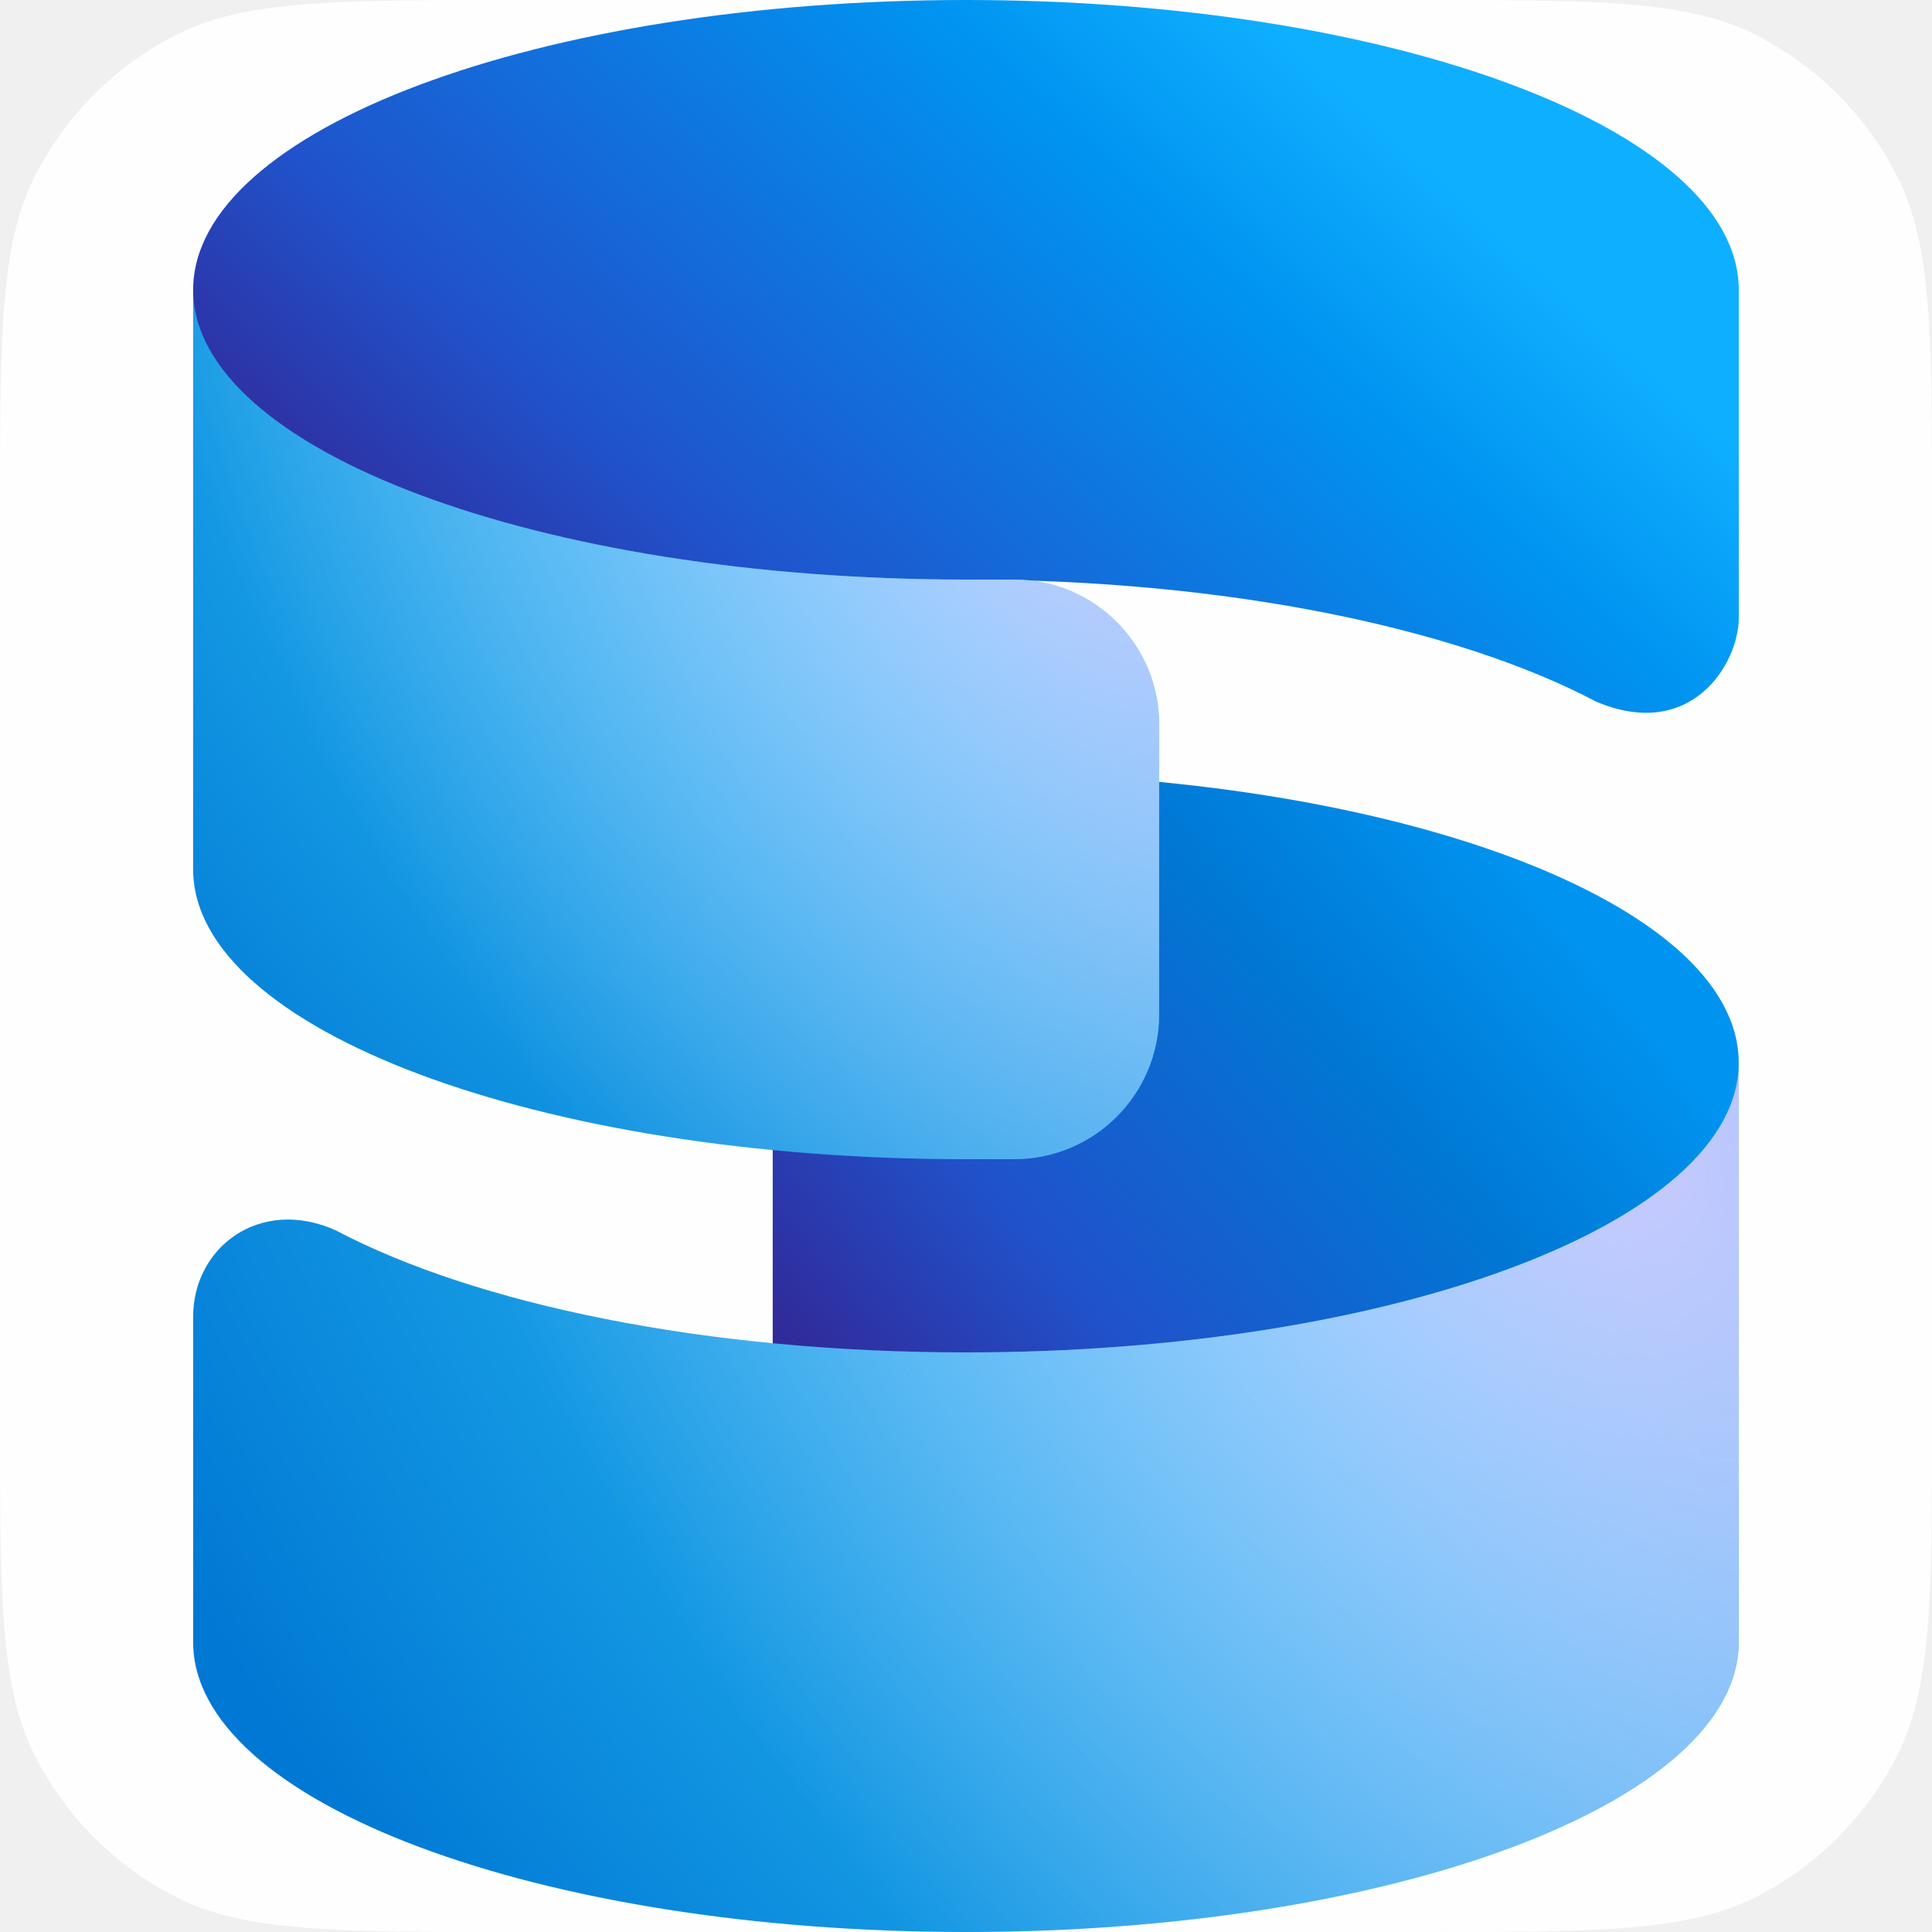
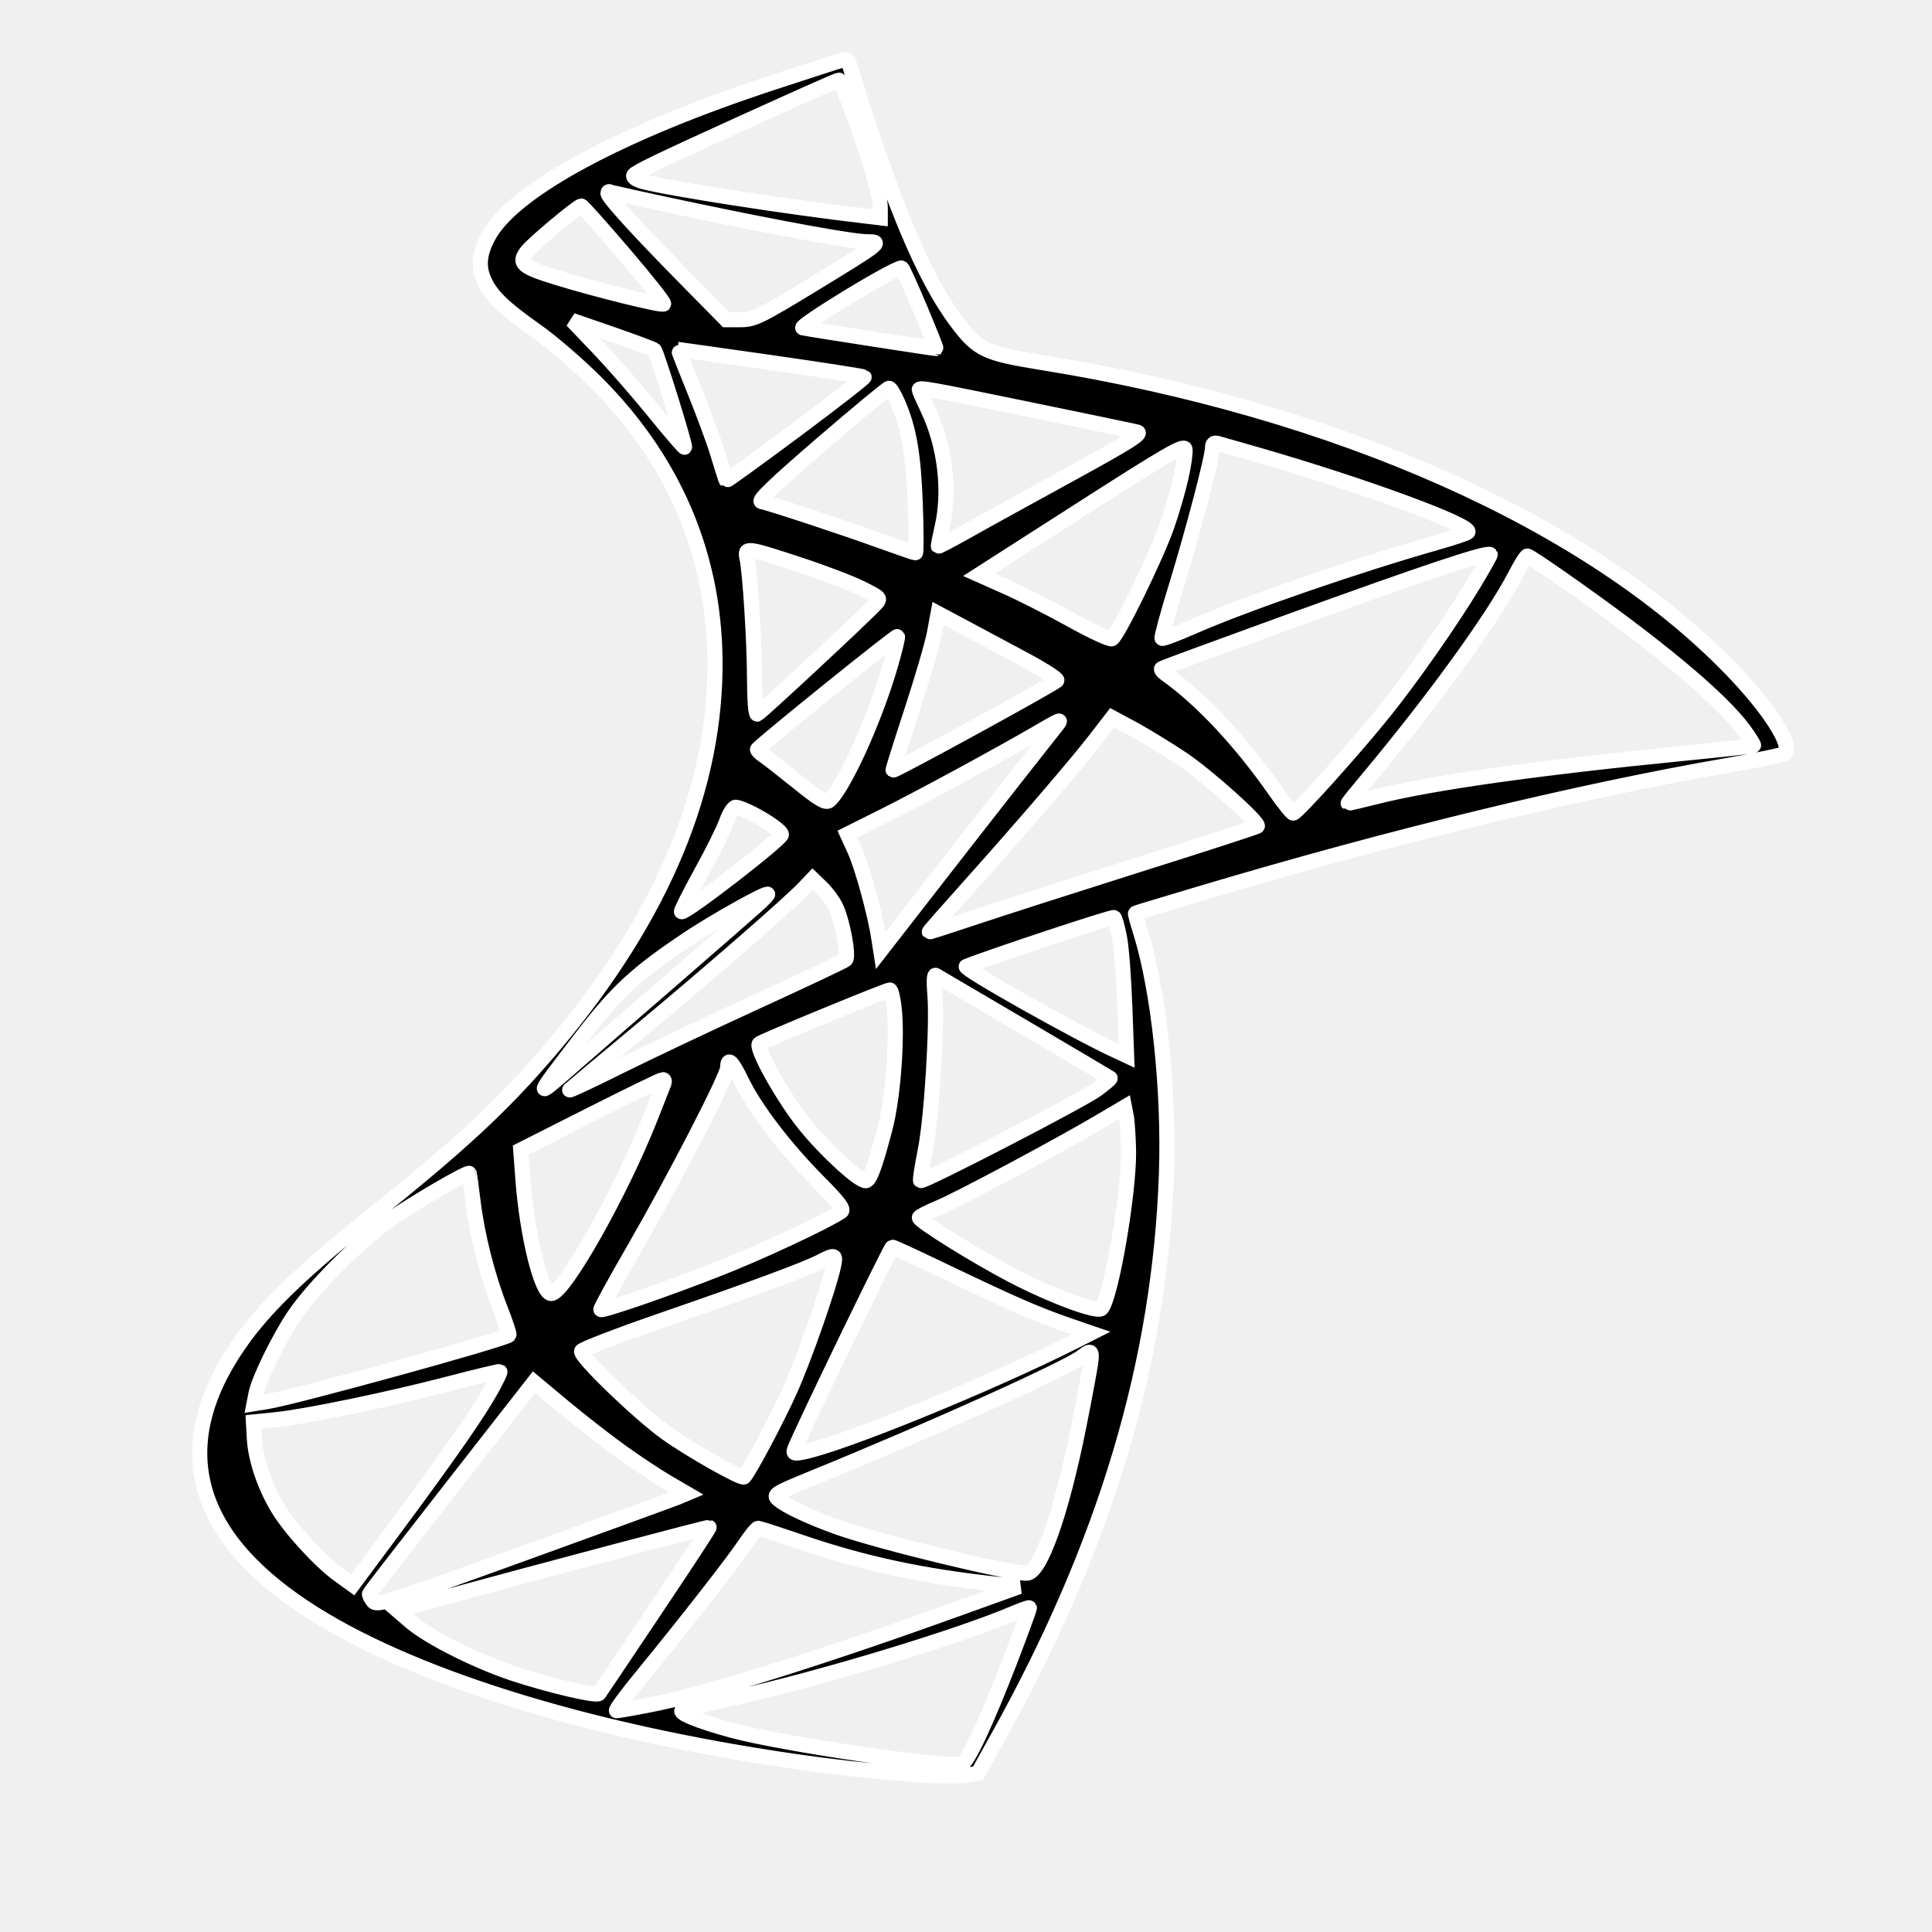
- <svg xmlns="http://www.w3.org/2000/svg" width="48" height="48" viewBox="0 0 48 48" fill="none">
-   <g clip-path="url(#clip0_8666_6627)">
-     <path d="M0 12.8C0 8.32 0 6.079 0.872 4.368C1.639 2.863 2.863 1.639 4.368 0.872C6.079 0 8.32 0 12.8 0H35.2C39.68 0 41.921 0 43.632 0.872C45.137 1.639 46.361 2.863 47.128 4.368C48 6.079 48 8.32 48 12.8V35.2C48 39.68 48 41.921 47.128 43.632C46.361 45.137 45.137 46.361 43.632 47.128C41.921 48 39.68 48 35.2 48H12.8C8.32 48 6.079 48 4.368 47.128C2.863 46.361 1.639 45.137 0.872 43.632C0 41.921 0 39.68 0 35.2V12.8Z" fill="#FEFEFE" />
-     <g clip-path="url(#clip1_8666_6627)">
-       <mask id="mask0_8666_6627" style="mask-type:luminance" maskUnits="userSpaceOnUse" x="0" y="0" width="48" height="48">
-         <path d="M48 0H0V48H48V0Z" fill="white" />
-       </mask>
-       <g mask="url(#mask0_8666_6627)">
-         <path d="M23.998 33.6C34.602 33.6 43.198 36.823 43.198 40.8V26.4C43.198 22.423 34.602 19.2 23.998 19.2H19.198V33.6H23.998Z" fill="url(#paint0_linear_8666_6627)" />
-         <path d="M43.199 26.4C43.199 30.376 34.603 33.6 23.999 33.6C17.532 33.6 11.812 32.401 8.333 30.563C6.449 29.728 4.799 30.994 4.799 32.709V40.8C4.799 44.776 13.395 48 23.999 48C34.603 48 43.199 44.776 43.199 40.8V26.4Z" fill="url(#paint1_radial_8666_6627)" />
-         <path d="M43.199 26.4C43.199 30.376 34.603 33.6 23.999 33.6C17.532 33.6 11.812 32.401 8.333 30.563C6.449 29.728 4.799 30.994 4.799 32.709V40.8C4.799 44.776 13.395 48 23.999 48C34.603 48 43.199 44.776 43.199 40.8V26.4Z" fill="url(#paint2_radial_8666_6627)" />
-         <path d="M23.999 0C34.603 0 43.199 3.224 43.199 7.2V15.356C43.199 16.472 42.036 18.431 39.662 17.435C36.183 15.598 30.464 14.4 23.999 14.4C13.395 14.4 4.799 17.623 4.799 21.6V7.2C4.799 3.224 13.395 0 23.999 0Z" fill="url(#paint3_linear_8666_6627)" />
-         <path d="M23.999 14.4C13.395 14.4 4.799 11.176 4.799 7.2V21.6C4.799 25.576 13.395 28.8 23.999 28.8H25.199C27.187 28.8 28.799 27.188 28.799 25.2V18C28.799 16.012 27.187 14.4 25.199 14.4H23.999Z" fill="url(#paint4_radial_8666_6627)" />
-         <path d="M23.999 14.4C13.395 14.4 4.799 11.176 4.799 7.2V21.6C4.799 25.576 13.395 28.8 23.999 28.8H25.199C27.187 28.8 28.799 27.188 28.799 25.2V18C28.799 16.012 27.187 14.4 25.199 14.4H23.999Z" fill="url(#paint5_radial_8666_6627)" />
-       </g>
-     </g>
-   </g>
-   <defs>
-     <linearGradient id="paint0_linear_8666_6627" x1="35.998" y1="19.2" x2="15.933" y2="35.819" gradientUnits="userSpaceOnUse">
-       <stop stop-color="#0094F0" />
-       <stop offset="0.243" stop-color="#0078D4" />
-       <stop offset="0.584" stop-color="#2052CB" />
-       <stop offset="0.831" stop-color="#312A9A" />
-     </linearGradient>
-     <radialGradient id="paint1_radial_8666_6627" cx="0" cy="0" r="1" gradientUnits="userSpaceOnUse" gradientTransform="translate(33.5988 29.5499) rotate(143.591) scale(29.8211 53.0152)">
-       <stop stop-color="#3BD5FF" />
-       <stop offset="1" stop-color="#0078D4" />
-     </radialGradient>
-     <radialGradient id="paint2_radial_8666_6627" cx="0" cy="0" r="1" gradientUnits="userSpaceOnUse" gradientTransform="translate(39.5988 27.5997) rotate(146.31) scale(25.96 43.796)">
-       <stop stop-color="#DECBFF" stop-opacity="0.9" />
-       <stop offset="1" stop-color="#DECBFF" stop-opacity="0" />
-     </radialGradient>
-     <linearGradient id="paint3_linear_8666_6627" x1="32.399" y1="1.2" x2="9.668" y2="25.949" gradientUnits="userSpaceOnUse">
-       <stop stop-color="#0FAFFF" />
-       <stop offset="0.163" stop-color="#0094F0" />
-       <stop offset="0.564" stop-color="#2052CB" />
-       <stop offset="0.764" stop-color="#312A9A" />
-     </linearGradient>
-     <radialGradient id="paint4_radial_8666_6627" cx="0" cy="0" r="1" gradientUnits="userSpaceOnUse" gradientTransform="translate(23.6678 12.1488) rotate(137.53) scale(24.6606 38.4117)">
-       <stop stop-color="#3BD5FF" />
-       <stop offset="1" stop-color="#0078D4" />
-     </radialGradient>
-     <radialGradient id="paint5_radial_8666_6627" cx="0" cy="0" r="1" gradientUnits="userSpaceOnUse" gradientTransform="translate(27.5989 10.7998) rotate(149.036) scale(20.9914 33.6005)">
-       <stop stop-color="#DECBFF" stop-opacity="0.9" />
-       <stop offset="1" stop-color="#D1D1FF" stop-opacity="0" />
-     </radialGradient>
-     <clipPath id="clip0_8666_6627">
-       <path d="M0 12.8C0 8.32 0 6.079 0.872 4.368C1.639 2.863 2.863 1.639 4.368 0.872C6.079 0 8.32 0 12.8 0H35.2C39.68 0 41.921 0 43.632 0.872C45.137 1.639 46.361 2.863 47.128 4.368C48 6.079 48 8.32 48 12.8V35.2C48 39.68 48 41.921 47.128 43.632C46.361 45.137 45.137 46.361 43.632 47.128C41.921 48 39.68 48 35.2 48H12.8C8.32 48 6.079 48 4.368 47.128C2.863 46.361 1.639 45.137 0.872 43.632C0 41.921 0 39.68 0 35.2V12.8Z" fill="white" />
-     </clipPath>
-     <clipPath id="clip1_8666_6627">
-       <rect width="48" height="48" fill="white" />
-     </clipPath>
-   </defs>
+ <svg xmlns="http://www.w3.org/2000/svg" stroke="white" viewBox="0 0 128 128">
+   <path d="M55.25 4.15c-.33.11-2.1.68-3.96 1.29-10 3.27-17.08 7.06-18.84 10.06-.67 1.15-.8 2.08-.4 3.01.44 1.05 1.25 1.84 3.47 3.41 1.04.73 2.81 2.26 3.96 3.41 5.5 5.49 8.17 12.22 7.87 19.83-.34 8.56-4.35 17.12-12.03 25.69-2.68 2.99-5.43 5.48-10.71 9.71-4.4 3.52-6.79 5.8-8.42 8.01-4.99 6.8-3.66 12.86 3.96 17.92 6.72 4.47 18.56 8.19 32.51 10.21 4.68.68 9.97 1.11 11.24.92l.89-.13 1.4-2.52c7.08-12.75 10.66-24.77 11.09-37.21.19-5.55-.51-12.12-1.7-15.96-.22-.69-.38-1.28-.35-1.3.02-.02 2-.61 4.4-1.33 12.61-3.76 24.81-6.72 34.89-8.47 1.96-.34 3.64-.69 3.73-.78.54-.53-1.03-2.98-3.58-5.61-9.43-9.73-26.09-17.14-45.64-20.29-3.77-.61-4.23-.83-5.63-2.68-2.22-2.94-4.31-7.97-7.16-17.17-.09-.28-.18-.28-.99-.02zm1.3 3.46c1.1 2.99 1.77 5.34 1.77 6.17v.65l-.93-.11c-5.04-.58-13.08-1.83-14.79-2.29-.44-.12-.69-.29-.61-.42.13-.21 1.84-1.03 6.92-3.34 4.74-2.15 6.54-2.95 6.68-2.96.06 0 .49 1.03.96 2.3zm-10.66 6.31c6.15 1.29 10.63 2.1 11.62 2.1.96 0 .85.08-3.67 2.84-3.49 2.12-3.89 2.32-4.77 2.32h-.96l-2.58-2.62c-3.13-3.17-5.25-5.49-5.25-5.75 0-.11.06-.14.15-.09.08.04 2.55.59 5.46 1.2zm-4.54 2.91c1.51 1.76 2.68 3.24 2.62 3.31-.13.13-4.44-.94-7.08-1.75-2.3-.71-2.58-.95-1.97-1.73.4-.52 3.37-3 3.59-3.01.06-.01 1.33 1.41 2.84 3.18zm19.62 3.65c.6 1.43 1.06 2.59 1.04 2.61-.03.02-8.11-1.23-8.82-1.37-.15-.03 1.22-.96 3.06-2.08s3.41-1.97 3.49-1.88c.08.07.63 1.29 1.23 2.72zm-17.62 2.71c.16.16 2.09 6.36 2 6.44-.03.03-.95-1.03-2.04-2.38-1.1-1.35-2.75-3.24-3.7-4.23l-1.71-1.79 2.67.92c1.46.51 2.72.98 2.78 1.04zm7.72.83c3.35.48 6.13.91 6.18.96.04.05-1.98 1.62-4.5 3.5-2.52 1.87-4.6 3.38-4.63 3.35-.03-.03-.28-.81-.56-1.74-.28-.93-1-2.86-1.59-4.31-.59-1.45-1.05-2.63-1.03-2.63.02 0 2.78.4 6.13.87zm8.42 2.68c.74 1.73 1.03 3.39 1.15 6.7.06 1.78.07 3.23.01 3.23-.06 0-1.12-.37-2.35-.81-2.46-.89-7.28-2.48-7.85-2.59-.25-.05.91-1.16 3.96-3.79 2.38-2.05 4.4-3.72 4.49-3.72.1.01.36.45.59.98zm8.64.42c3.71.76 6.95 1.44 7.21 1.5.37.09-.52.65-4.44 2.8-2.7 1.48-5.76 3.16-6.8 3.75-1.05.59-1.91 1.04-1.93 1.02-.02-.02.09-.57.24-1.23.56-2.4.21-5.4-.91-7.79-.33-.69-.6-1.3-.6-1.35 0-.17.67-.05 7.23 1.3zm10.11 4.53c-.19.84-.6 2.27-.93 3.2-.71 2.04-3.3 7.33-3.65 7.47-.14.06-1.36-.51-2.69-1.25-1.33-.74-3.26-1.72-4.27-2.17l-1.84-.82 6.79-4.35c5.63-3.61 6.8-4.29 6.86-3.97.04.2-.08 1.05-.27 1.89zm4.96-1.55c7.04 2.02 14.47 4.75 14.04 5.16-.09.08-1.01.39-2.04.68-5.31 1.51-12.7 4.06-16.16 5.58-1.07.47-2 .82-2.05.77-.05-.05.37-1.61.94-3.45 1.11-3.63 2.4-8.53 2.4-9.16 0-.28.1-.37.35-.3.18.05 1.31.37 2.52.72zm-30.27 7.3c1.61.53 3.48 1.24 4.17 1.59 1.25.63 1.26.64.9 1.03-.64.71-7.63 7.22-7.83 7.29-.1.04-.18-.95-.18-2.38-.01-2.48-.29-6.95-.5-7.95-.16-.73-.03-.72 3.44.42zm44.7 1.29c-1.54 2.54-4.07 6.16-5.9 8.44-1.87 2.34-5.82 6.74-6.05 6.74-.09 0-.66-.71-1.27-1.59-2.25-3.21-4.86-5.99-7.15-7.61-.22-.15-.35-.32-.3-.37.05-.05 3.81-1.43 8.33-3.07 9.16-3.32 13.19-4.67 13.44-4.49.02.03-.47.9-1.1 1.95zm5.73-.43c6.32 4.41 10.62 7.98 12.18 10.11.39.54.68 1 .64 1.03-.04.03-2.07.26-4.53.5-9.81.97-16.8 1.95-20.5 2.89-.99.25-1.82.44-1.83.43-.02-.02.63-.82 1.46-1.81 4.28-5.13 8.14-10.47 9.58-13.24.38-.73.75-1.33.83-1.33.07-.01 1.04.63 2.17 1.42zm-35.43 5.47c1.21.65 2.14 1.25 2.09 1.35-.09.18-10.76 6.02-10.85 5.94-.02-.02.53-1.77 1.23-3.91s1.38-4.46 1.51-5.17l.24-1.3 1.8.96c1 .53 2.77 1.48 3.98 2.13zm-8.93.34c-1.03 3.57-3.12 8.17-4.07 8.97-.22.18-.65-.07-2.06-1.21-.99-.8-2-1.59-2.27-1.77-.26-.18-.45-.37-.41-.42.73-.73 9.23-7.58 9.27-7.47.03.07-.18.93-.46 1.9zm19.32 6.21c1.61 1.07 5.17 4.26 4.98 4.46-.05.05-3.67 1.23-8.03 2.6-4.36 1.38-9.22 2.94-10.8 3.47-1.59.53-2.89.95-2.9.93-.02-.02 1.09-1.28 2.46-2.81 3.57-3.98 7.24-8.25 8.54-9.93l1.12-1.45 1.47.79c.79.44 2.23 1.32 3.16 1.94zm-8.26-2.29c-.1.13-1.06 1.35-2.14 2.72-1.08 1.36-3.66 4.68-5.76 7.37l-3.81 4.9-.13-.83c-.24-1.61-1.1-4.74-1.59-5.81l-.49-1.07 2.42-1.21c2.5-1.25 7.71-4.08 10.15-5.5 1.54-.9 1.64-.94 1.35-.57zm-20.21 5.92c.99.51 1.92 1.17 1.92 1.38 0 .32-6.45 5.3-6.62 5.11-.04-.04.54-1.19 1.29-2.56.76-1.37 1.52-2.9 1.7-3.42.18-.52.46-.94.6-.94.16 0 .66.2 1.11.43zm5.5 6.13c.45.87.91 3.32.67 3.54-.1.09-2.76 1.35-5.93 2.8-3.17 1.45-7.28 3.4-9.17 4.34-1.88.94-3.31 1.6-3.17 1.48.14-.13 2.21-1.86 4.61-3.86 4.64-3.86 9.93-8.47 10.9-9.49l.58-.61.57.55c.32.3.74.86.94 1.25zm-5.21-.05c-.46.41-2.94 2.58-5.5 4.8C42.08 67 39 69.68 37.8 70.73c-2.42 2.11-2.42 2.11.67-1.92 2.39-3.12 3.64-4.28 7.07-6.58 1.67-1.12 4.99-2.99 5.31-2.99.07-.01-.25.34-.71.75zm24.03 2.12c.13.65.28 2.69.35 4.51l.12 3.32-.77-.36c-2.66-1.23-10.13-5.44-9.85-5.55 1.63-.65 9.7-3.33 9.79-3.24.07.07.23.66.36 1.32zm-6.34 5.94c3.11 1.83 5.68 3.35 5.72 3.38.04.03-.37.37-.88.75-.99.73-11.54 6.18-11.68 6.04-.04-.04.1-.95.31-2 .43-2.12.82-8.44.63-10.45-.06-.71-.04-1.21.06-1.15.11.06 2.73 1.6 5.84 3.43zm-8.6-1.34c.24 1.97-.05 5.93-.58 7.99-.63 2.42-.99 3.43-1.26 3.52-.37.13-2.67-1.97-4.08-3.72-1.42-1.76-3.28-5.08-3-5.35.17-.16 8.39-3.55 8.64-3.56.08-.01.21.5.28 1.12zm-10.08 4.95c.87 1.8 2.86 4.4 5.04 6.6 1.4 1.41 1.75 1.87 1.53 2.01-.98.66-5.35 2.71-8.11 3.79-3.35 1.32-7.7 2.82-7.8 2.7-.04-.04.96-1.86 2.22-4.04 2.73-4.74 6.18-11.44 6.18-11.99 0-.7.29-.42.94.93zm-5.16.11c-.05.14-.47 1.18-.92 2.33-1.94 4.92-5.71 11.6-6.55 11.6-.65 0-1.61-3.89-1.88-7.63l-.14-1.88 4.61-2.33c2.54-1.28 4.69-2.33 4.8-2.33.09-.01.13.1.08.24zm30.78 4.55c.02 2.83-1.17 9.68-1.8 10.37-.26.29-3.19-.79-5.82-2.15-2.36-1.22-6.24-3.63-6.24-3.87 0-.07.59-.37 1.33-.68 1.4-.59 7.91-4.07 10.67-5.7l1.59-.94.14.72c.05.39.12 1.42.13 2.25zm-43.43 3.27c.27 2.24.96 4.98 1.82 7.16.35.89.6 1.66.56 1.7-.34.31-14.19 4.12-16.02 4.41l-.87.14.13-.67c.19-.95 1.53-3.69 2.53-5.17 1.24-1.84 4.31-4.92 6.34-6.35 1.51-1.07 5.15-3.19 5.26-3.07.01.01.13.84.25 1.85zm31.42 4.72c4.28 2.05 5.9 2.76 7.95 3.47l1.57.54-.99.5c-5.61 2.84-15.53 6.89-18.1 7.39-.57.11-.65.08-.54-.2.44-1.15 6.36-13.38 6.47-13.38.07-.01 1.72.76 3.64 1.68zm-7.53-.46c-.3 1.44-1.93 6.11-2.88 8.23-.82 1.84-2.72 5.43-3.06 5.77-.15.15-3.53-1.76-5.13-2.9-1.8-1.28-5.74-5.08-5.63-5.43.04-.13 2.44-1.05 5.33-2.05 6.09-2.1 9.5-3.37 10.49-3.88.96-.5 1.04-.47.88.26zm17.03 6.45c-.06.42-.4 2.26-.77 4.12-1.16 5.83-2.57 9.81-3.47 9.81-1.24 0-9.73-2.06-12.47-3.03-1.86-.66-3.47-1.41-4-1.88-.33-.29-.16-.39 2.28-1.39 7.85-3.2 16.9-7.28 17.88-8.06.57-.45.66-.39.55.43zm-39.72 1.78c-.89 1.59-2.72 4.22-6.2 8.92l-2.97 4-.89-.64c-1.25-.89-3.23-3.05-4.06-4.42-.89-1.47-1.5-3.28-1.57-4.66l-.06-1.07 1.47-.15c1.99-.2 7.55-1.35 11.52-2.39 1.8-.47 3.3-.83 3.34-.8.03.04-.23.58-.58 1.21zm8.63 4.11c.99.71 2.35 1.61 3.05 2.02l1.27.74-.57.24c-.32.13-4.93 1.81-10.26 3.74-9.1 3.29-9.7 3.48-9.95 3.14-.15-.2-.25-.41-.23-.48.02-.07 2.48-3.24 5.47-7.07l5.43-6.95 2 1.67c1.12.93 2.8 2.24 3.79 2.95zm2.24 10.45c-1.99 2.97-3.67 5.48-3.73 5.56-.15.2-3.33-.55-5.71-1.34-2.5-.84-5.58-2.4-6.78-3.43l-.87-.75 1.96-.53c8.03-2.19 18.65-5 18.7-4.96.04.01-1.58 2.48-3.57 5.45zm9.56-4.5c4.25 1.46 8.13 2.29 13.16 2.83l1.39.15-3.75 1.35c-9.36 3.38-16.94 5.75-20.76 6.49-1.07.21-2.05.38-2.16.38-.11 0 .66-1.05 1.71-2.32 2.86-3.49 5.96-7.46 6.78-8.68.4-.59.8-1.09.89-1.09.09.01 1.31.4 2.74.89zm13.95 7.88c-1.61 4.16-2.79 6.69-3.21 6.85-.8.31-11.85-1.32-15.22-2.23-2.24-.61-3.67-1.2-3.25-1.35.16-.06 1.76-.43 3.57-.84 5.85-1.32 14.77-4.03 18.46-5.61.48-.2.9-.35.93-.32.02.03-.55 1.6-1.28 3.5z" />
</svg>
